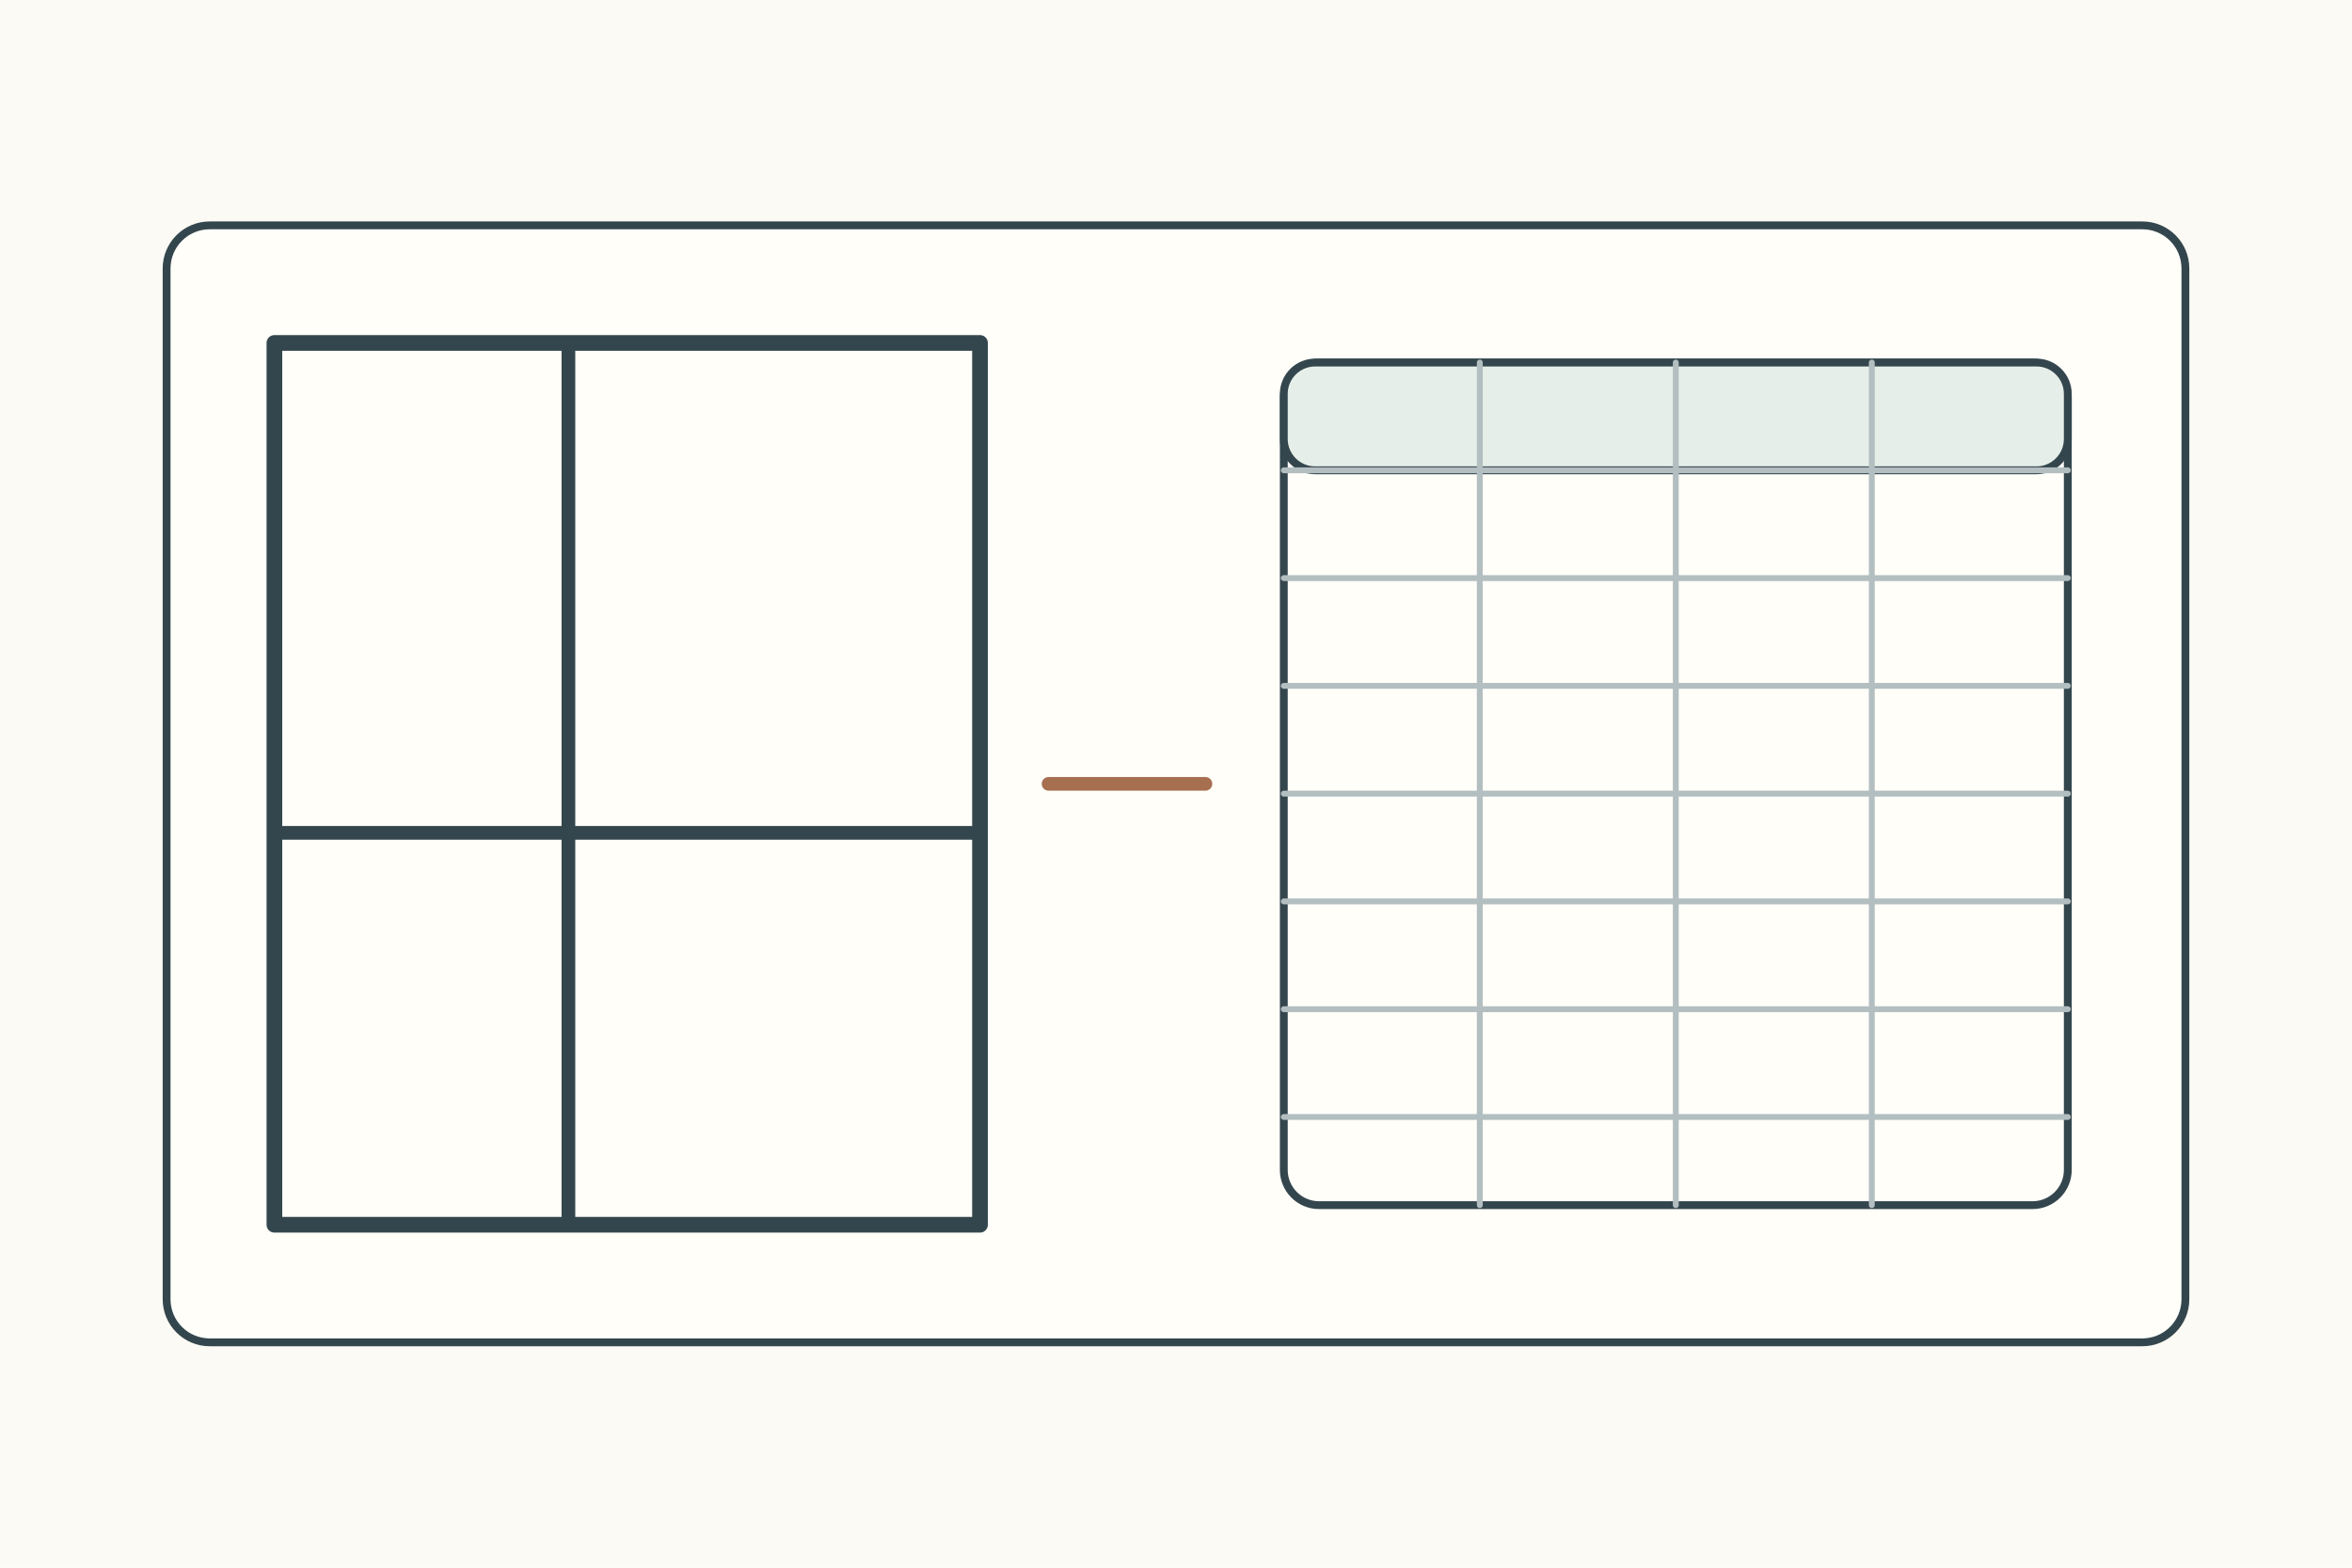
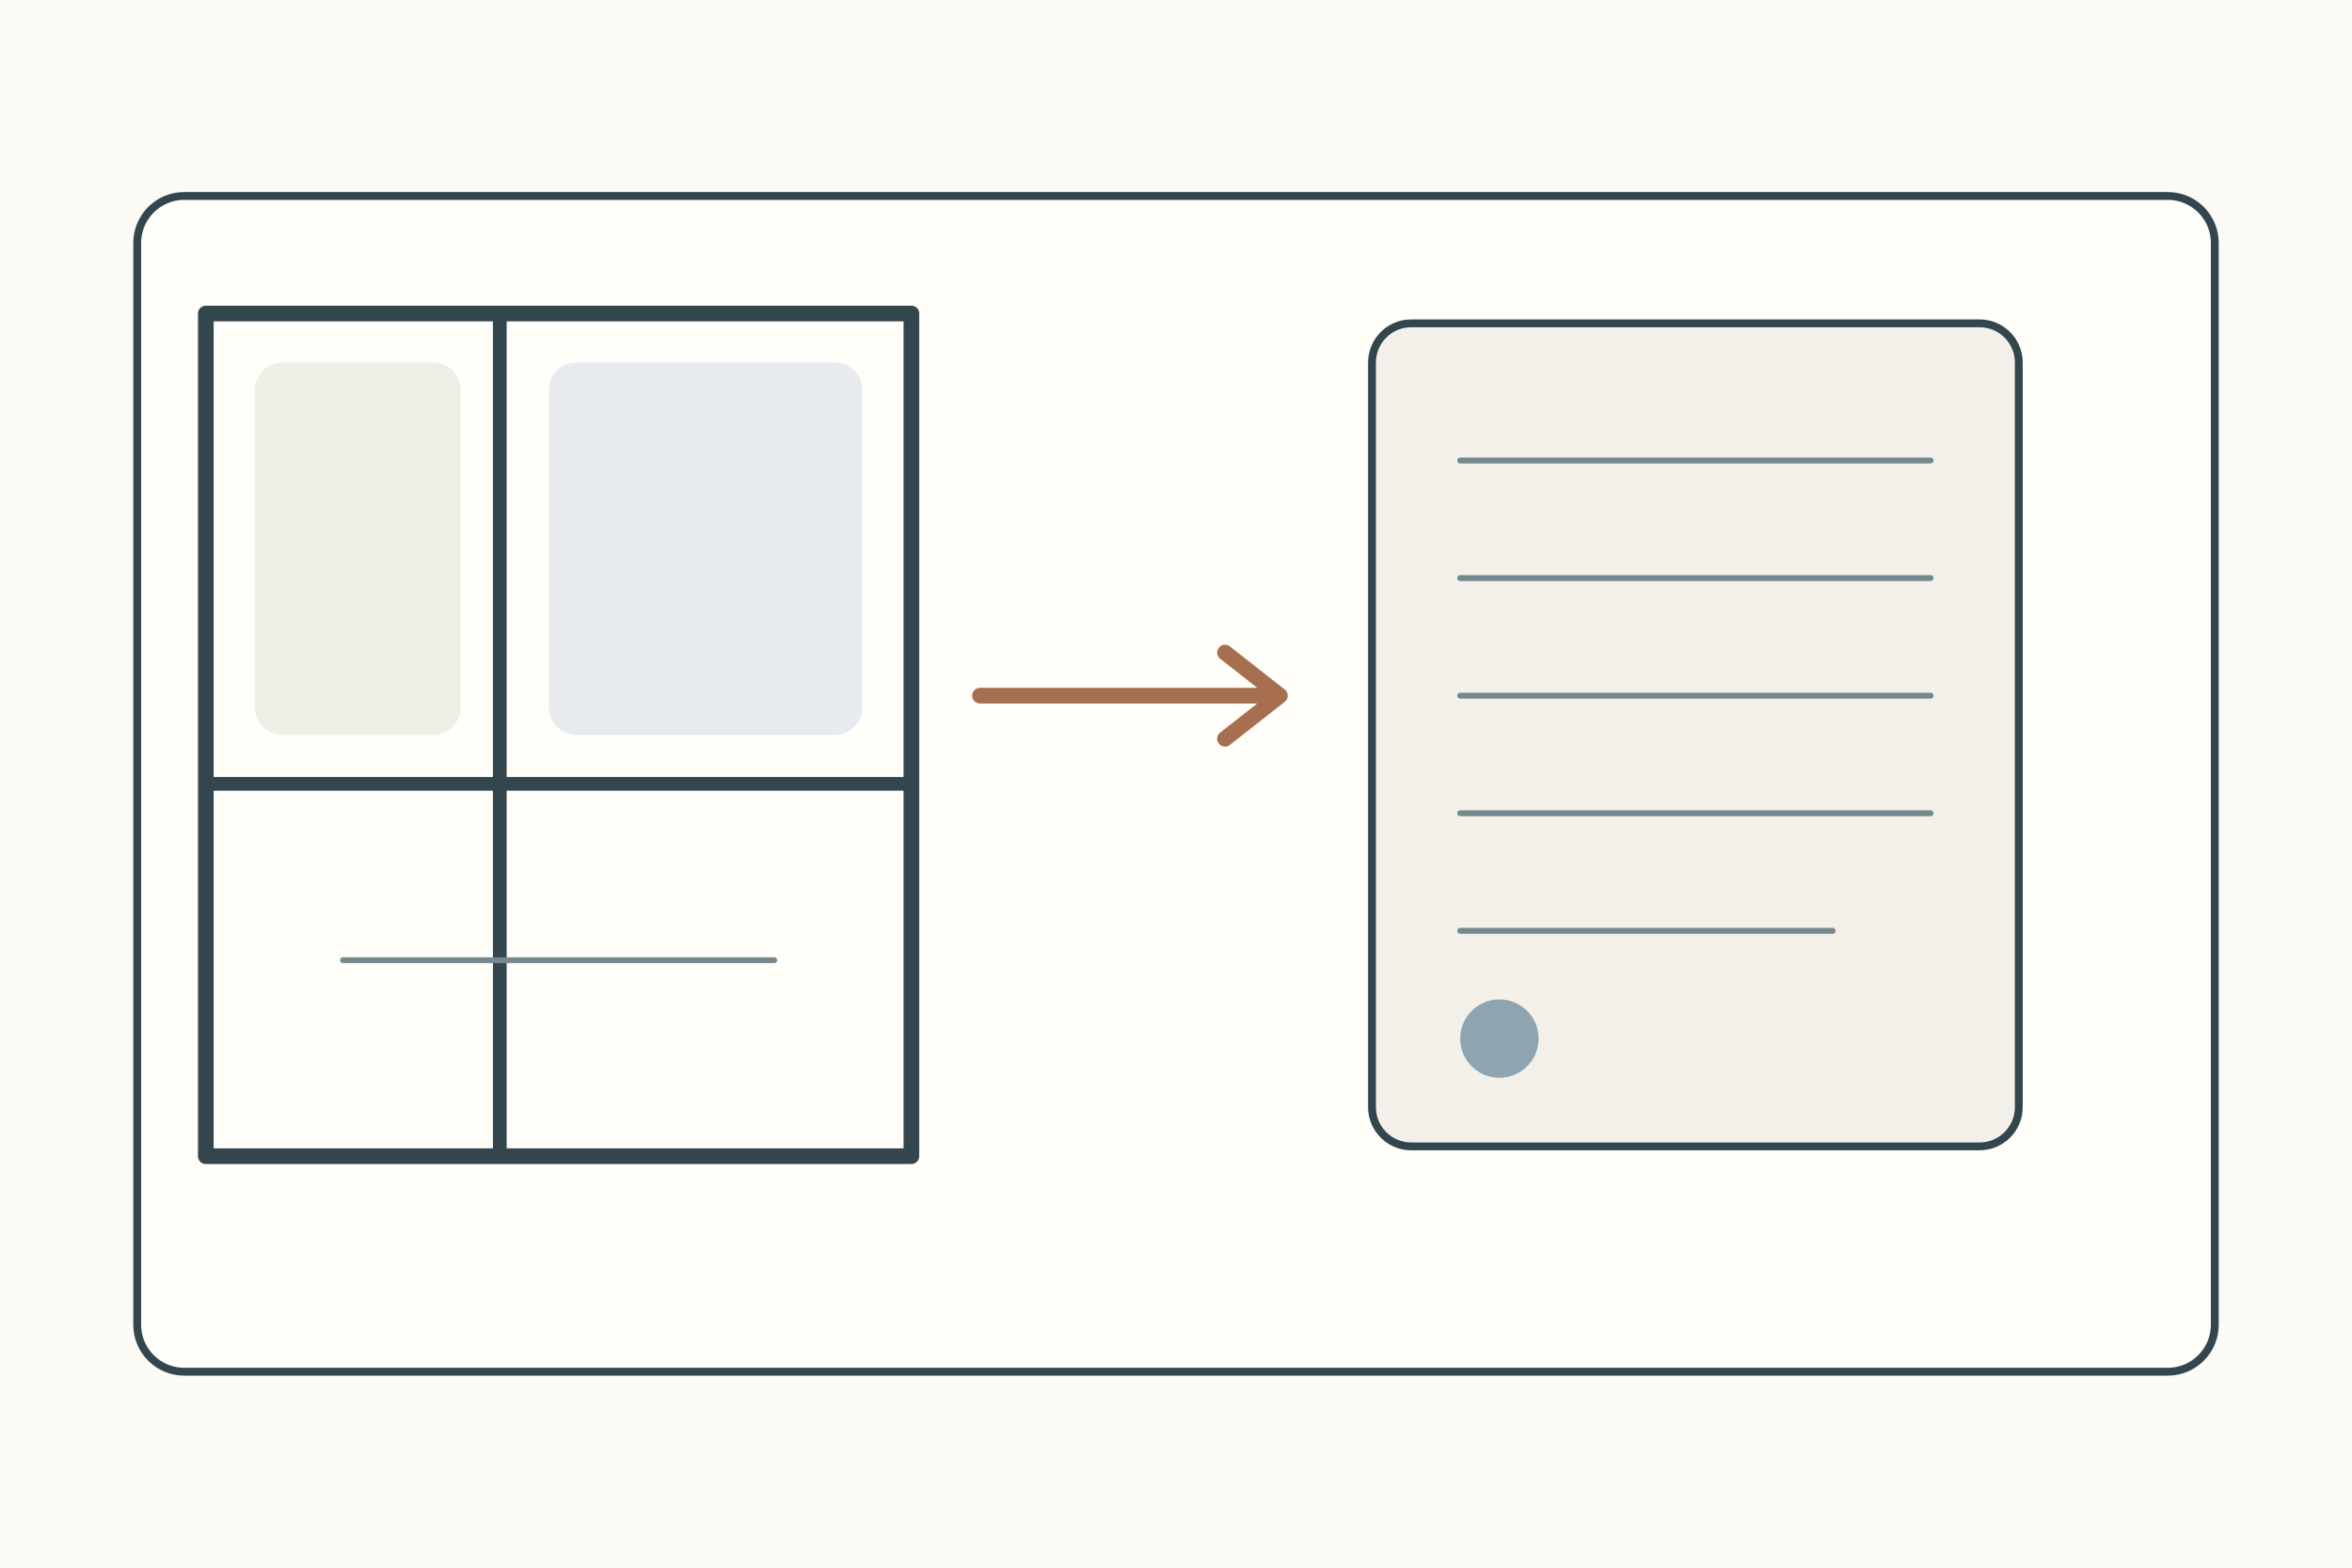
<svg xmlns="http://www.w3.org/2000/svg" width="1200" height="800">
  <rect width="1200" height="800" fill="#fbfaf4" />
  <g stroke="#34464d" stroke-width="4" fill="none" stroke-linecap="round" stroke-linejoin="round">
-     <g transform="translate(85 115)">
-       <rect width="1030" height="570" rx="22" fill="#fffef9" />
-       <rect x="55" y="60" width="360" height="450" fill="#fffef9" stroke-width="8" />
-       <path d="M205 60v450M55 310h360" stroke-width="7" />
-       <path d="M450 285h80" stroke="#a66f50" stroke-width="7" />
-       <rect x="570" y="70" width="400" height="430" rx="18" fill="#fffef9" />
-       <rect x="570" y="70" width="400" height="55" rx="16" fill="#e5eee8" />
-       <path d="M670 70v430M770 70v430M870 70v430M570 125h400M570 180h400M570 235h400M570 290h400M570 345h400M570 400h400M570 455h400" stroke="#b3bec1" stroke-width="3" />
+     <rect x="70" y="100" width="1060" height="600" rx="24" fill="#fffef9" />
+     <g transform="translate(105 160)">
+       <rect width="360" height="430" fill="#fffef9" stroke-width="8" />
+       <path d="M150 0v430M0 240h360" stroke-width="7" />
+       <rect x="25" y="25" width="105" height="190" rx="14" fill="#eef0e8" stroke="none" />
+       <rect x="175" y="25" width="160" height="190" rx="14" fill="#e7ebef" stroke="none" />
+       <path d="M70 330h220" stroke="#75888d" stroke-width="3" />
+     </g>
+     <path d="M500 355h150" stroke="#a66f50" stroke-width="8" />
+     <path d="M625 333l28 22-28 22" stroke="#a66f50" stroke-width="8" />
+     <g transform="translate(700 165)">
+       <rect width="330" height="420" rx="20" fill="#f3f0e9" />
+       <path d="M45 70h240M45 130h240M45 190h240M45 250h240M45 310h190" stroke="#75888d" stroke-width="3" />
+       <circle cx="65" cy="365" r="20" fill="#8ea4b0" stroke="none" />
    </g>
  </g>
</svg>
